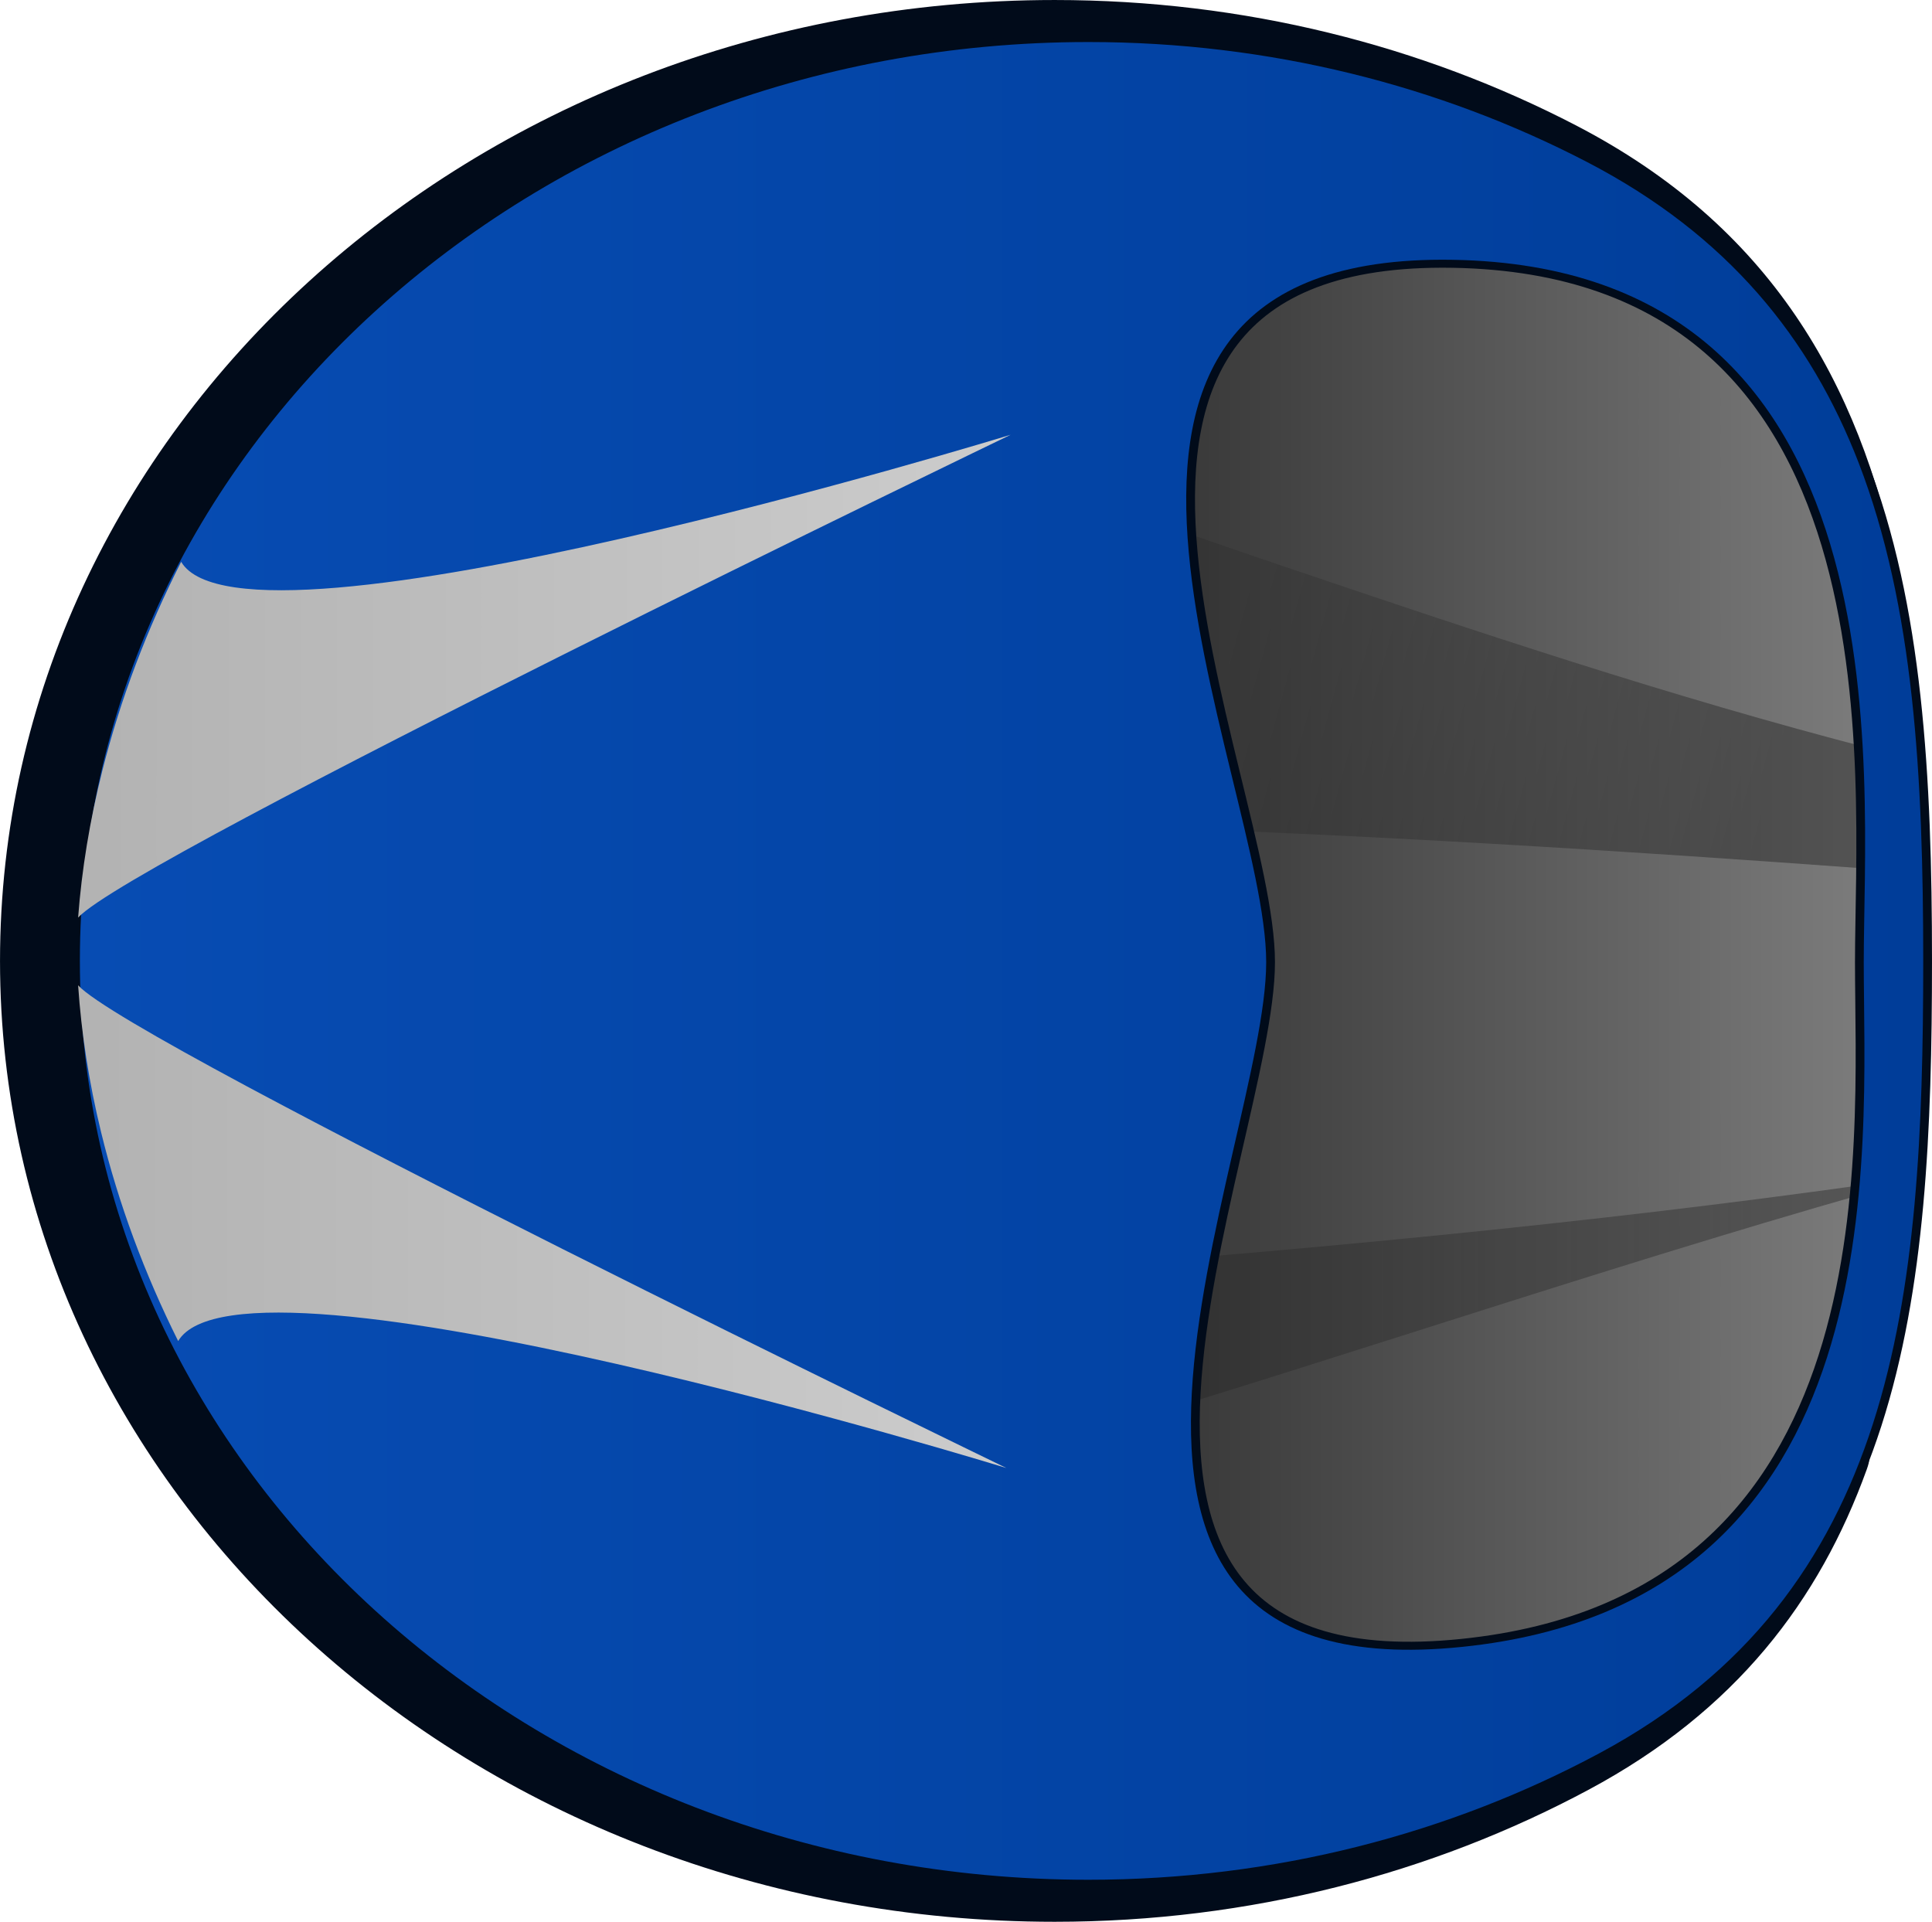
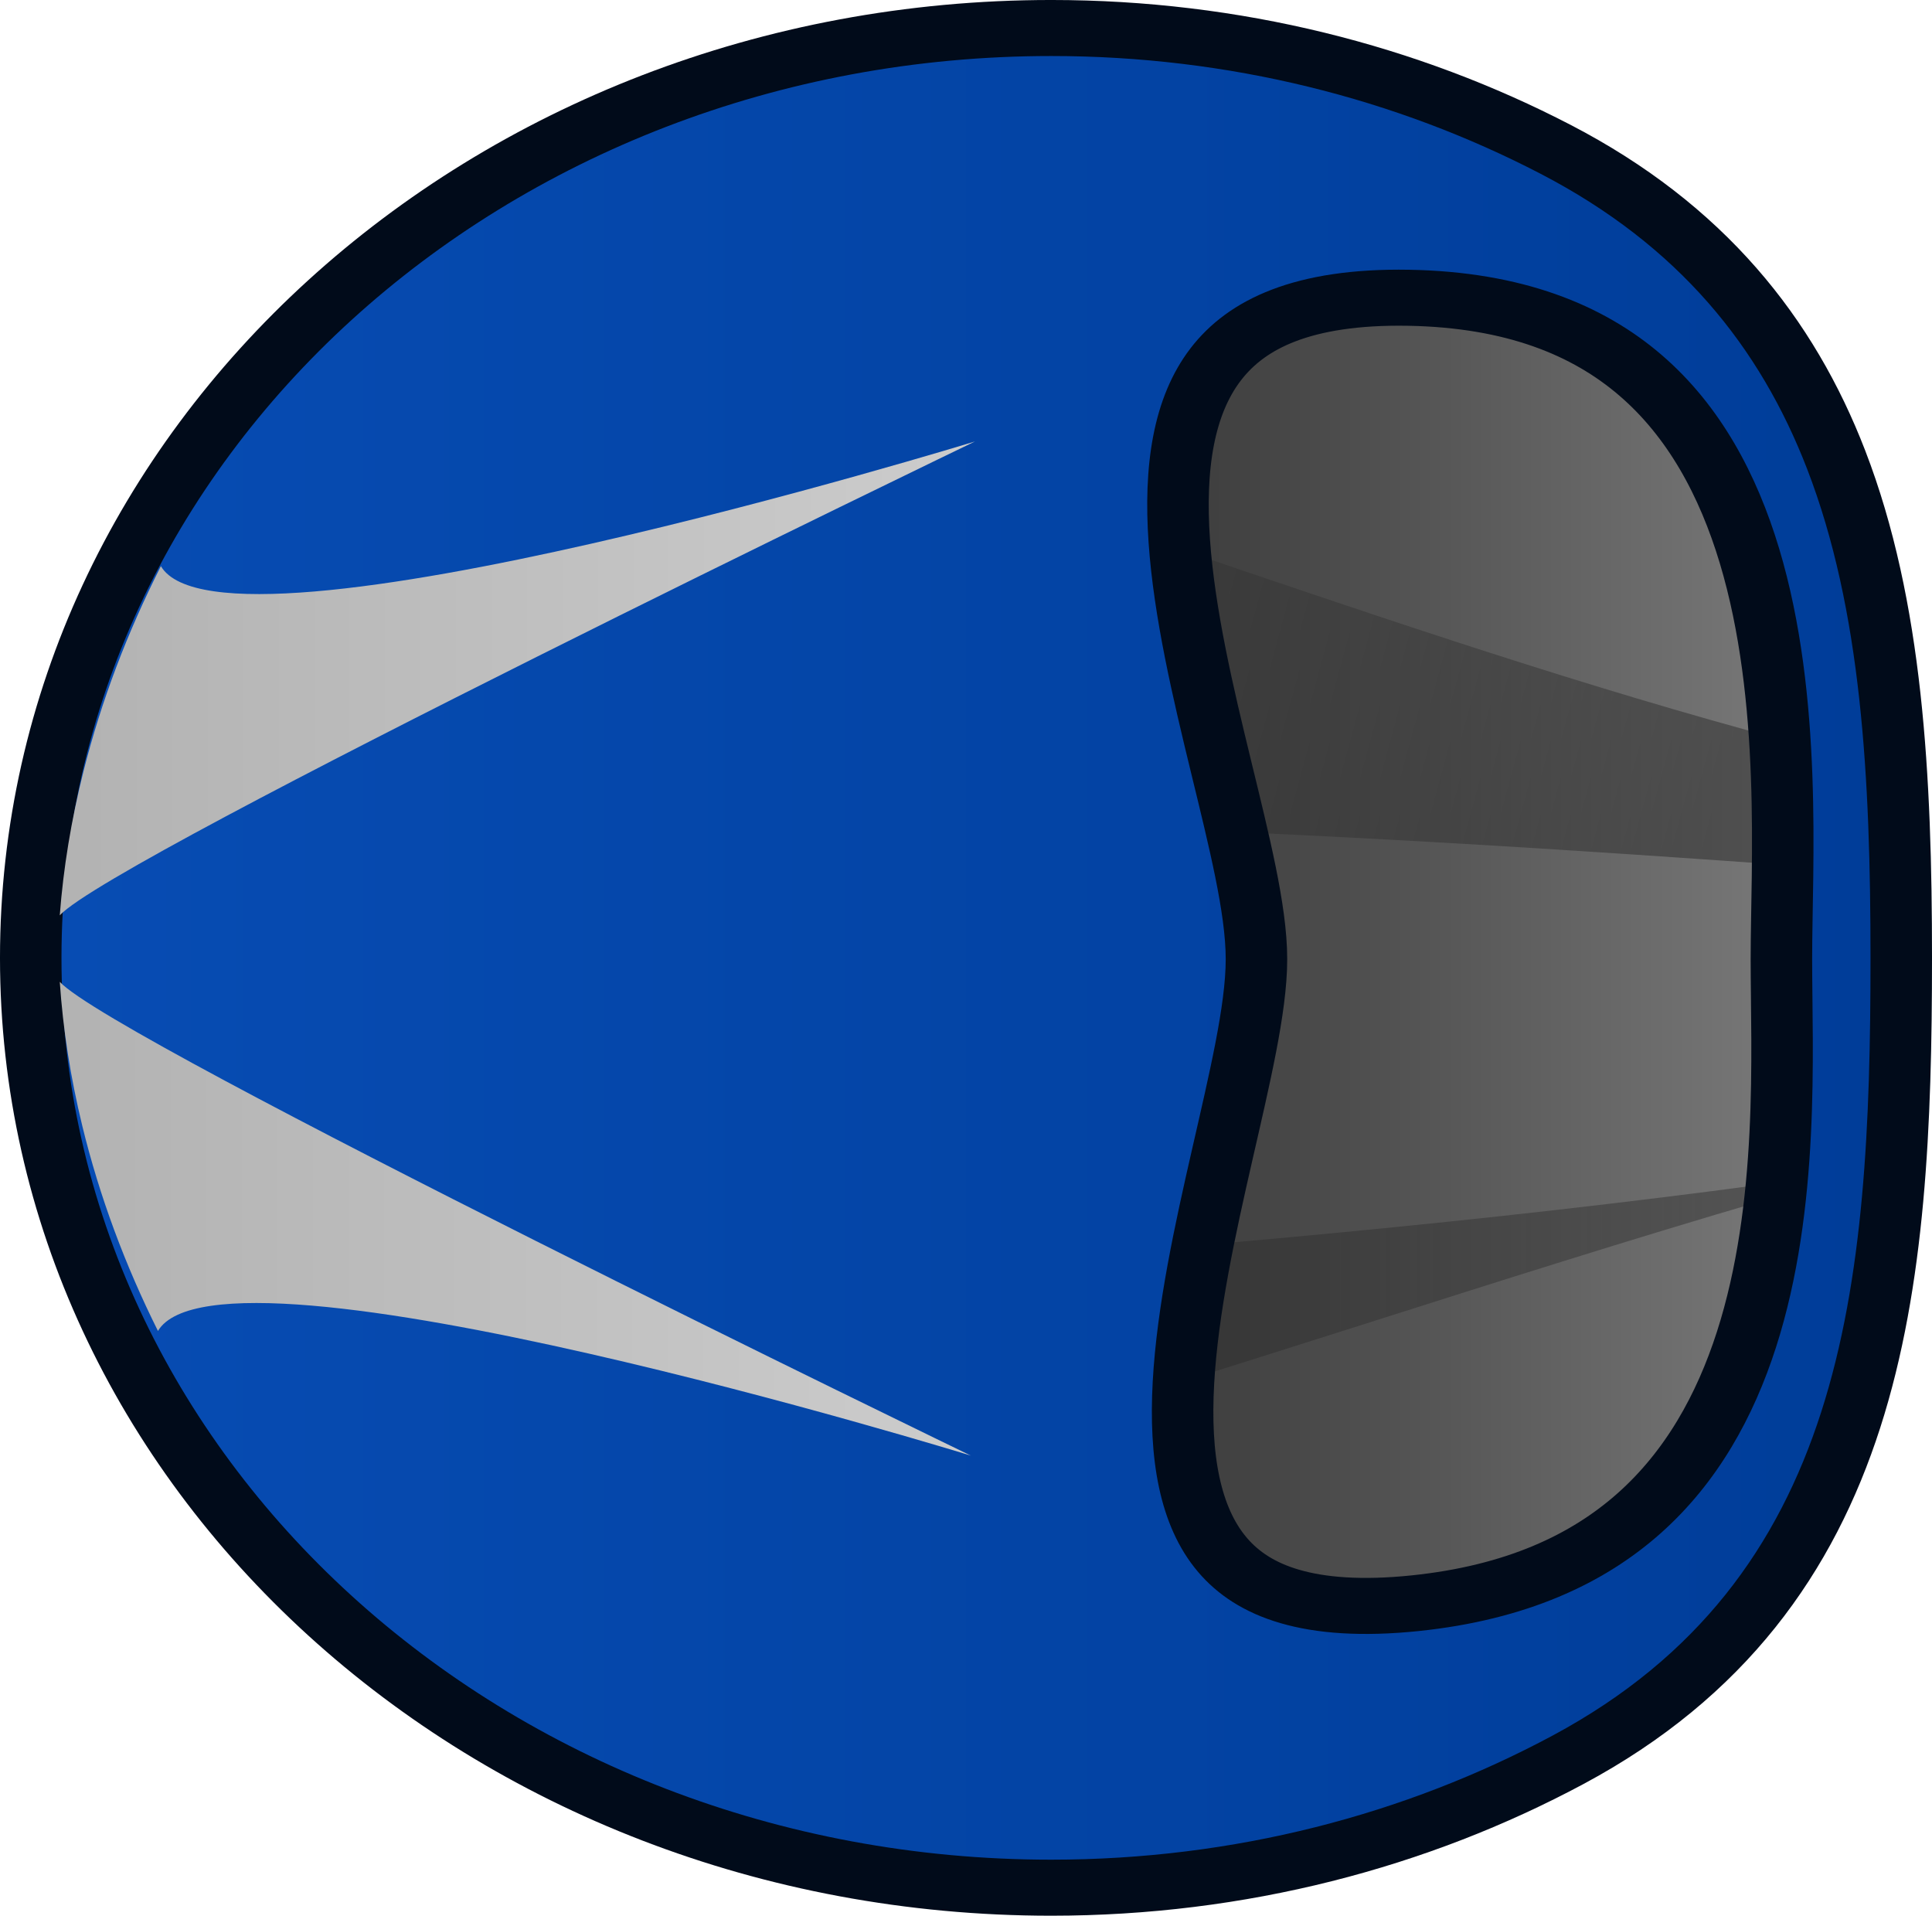
- <svg xmlns="http://www.w3.org/2000/svg" xmlns:xlink="http://www.w3.org/1999/xlink" version="1.1" width="161.533" height="160.676" viewBox="0 0 161.533 160.676" id="svg21" xml:space="preserve">
+ <svg xmlns="http://www.w3.org/2000/svg" xmlns:xlink="http://www.w3.org/1999/xlink" version="1.1" width="164.599" height="163.191" viewBox="0 0 164.599 163.191" id="svg21" xml:space="preserve">
  <defs id="defs12">
    <linearGradient x1="240.325" y1="183.09" x2="240.325" y2="203.09" gradientUnits="userSpaceOnUse" id="color-1">
      <stop offset="0" stop-color="#ffffff" stop-opacity="0.251" id="stop1" />
      <stop offset="1" stop-color="#ffffff" stop-opacity="0.102" id="stop2" />
    </linearGradient>
    <linearGradient x1="240.325" y1="183.09" x2="240.325" y2="203.09" gradientUnits="userSpaceOnUse" id="color-2">
      <stop offset="0" stop-color="#ffffff" stop-opacity="0.251" id="stop3" />
      <stop offset="1" stop-color="#ffffff" stop-opacity="0.102" id="stop4" />
    </linearGradient>
    <linearGradient x1="240.325" y1="183.09" x2="240.325" y2="203.09" gradientUnits="userSpaceOnUse" id="color-3">
      <stop offset="0" stop-color="#000000" stop-opacity="0.8" id="stop5" />
      <stop offset="1" stop-color="#000000" stop-opacity="0.502" id="stop6" />
    </linearGradient>
    <linearGradient x1="240" y1="156.304" x2="240" y2="203.696" gradientUnits="userSpaceOnUse" id="color-4">
      <stop offset="0" stop-color="#074cb3" id="stop7" />
      <stop offset="1" stop-color="#003d99" id="stop8" />
    </linearGradient>
    <linearGradient x1="235.169" y1="156.849" x2="235.169" y2="204.241" gradientUnits="userSpaceOnUse" id="color-5">
      <stop offset="0" stop-color="#b3b3b3" id="stop9" />
      <stop offset="1" stop-color="#e6e6e6" id="stop10" />
    </linearGradient>
    <linearGradient x1="245.366" y1="156.881" x2="245.366" y2="204.273" gradientUnits="userSpaceOnUse" id="color-6">
      <stop offset="0" stop-color="#b3b3b3" id="stop11" />
      <stop offset="1" stop-color="#e6e6e6" id="stop12" />
    </linearGradient>
    <linearGradient x1="240" y1="150.774" x2="240" y2="184.714" gradientUnits="userSpaceOnUse" id="color-7" gradientTransform="matrix(0.8971819,0,0,0.8971819,21.81132,15.39949)">
      <stop offset="0" stop-color="#4d3108" id="stop13" />
      <stop offset="1" stop-color="#331f00" id="stop14" />
    </linearGradient>
    <linearGradient x1="240" y1="150.374" x2="240" y2="186.34" gradientUnits="userSpaceOnUse" id="color-6-0">
      <stop offset="0" stop-color="#261700" id="stop11-9" />
      <stop offset="1" stop-color="#0d0800" id="stop12-4" />
    </linearGradient>
    <linearGradient xlink:href="#linearGradient73" id="linearGradient77" x1="237.269" y1="190.193" x2="233.794" y2="204.184" gradientUnits="userSpaceOnUse" gradientTransform="translate(-4.968596,-3.510656)" />
    <linearGradient id="linearGradient73">
      <stop style="stop-color:#000000;stop-opacity:0.57;" offset="0" id="stop75" />
      <stop style="stop-color:#000000;stop-opacity:0.18;" offset="1" id="stop76" />
    </linearGradient>
    <linearGradient xlink:href="#linearGradient73" id="linearGradient80" x1="167.704" y1="99.752" x2="230.364" y2="99.752" gradientUnits="userSpaceOnUse" gradientTransform="matrix(0,0.3636426,-0.3375155,0,280.768,121.898)" />
  </defs>
-   <g transform="matrix(0,-2.962827,3.252061,0,-501.6324,791.4163)" id="g21">
+   <g transform="matrix(0,-2.962827,3.252061,0,-503.0715,792.674)" id="g21">
    <g stroke-width="0" stroke-miterlimit="10" id="g20">
      <g id="g19">
        <g id="g72" style="display:inline;fill:#6b6b6b;fill-opacity:0.57" transform="matrix(-1,0,0,-1.00227,477.3682,386.9512)">
          <path d="m 232.747,204.118 c -3.205,0.057 -5.923,-0.095 -8.218,-0.419 0.55,-1.403 1.092,-2.809 1.619,-4.221 1.901,-5.095 3.766,-10.15 5.245,-15.353 0.441,-0.004 0.893,-0.006 1.354,-0.007 0.701,-9.7e-4 1.377,0.002 2.03,0.009 -0.528,6.542 -0.983,13.144 -1.211,19.689 -2e-4,0.095 -4.7e-4,0.189 -7.9e-4,0.284 -0.269,0.007 -0.542,0.013 -0.818,0.018 z" fill="url(#color-2)" stroke="#312817" id="path13" style="display:inline;fill:url(#linearGradient77);fill-opacity:0.57;stroke:none;stroke-width:1" />
          <path d="m 243.483,182.884 c 2.183,7.167 4.861,14.228 7.201,21.306 0.022,0.065 0.043,0.131 0.065,0.197 -1.304,0.52 -2.84,0.951 -4.641,1.283 -0.021,-0.251 -0.043,-0.502 -0.064,-0.753 -0.636,-7.401 -1.413,-14.743 -2.59,-22.033 0.01,3.7e-4 0.02,0.001 0.03,0.001 z" fill="url(#color-1)" stroke="#312817" id="path12" style="fill:url(#linearGradient80);stroke:none;stroke-width:1.087" />
        </g>
        <path d="m 260.039,193.09 c 0,5.523 -3.684,9.714 -19.714,10 -15.743,0.281 -19.714,-4.477 -19.714,-10 0,-5.523 -4.895,-9.966 19.714,-10 23.742,-0.033 19.714,4.477 19.714,10 z" fill="url(#color-3)" stroke="#312817" id="path14" style="display:inline;fill:url(#color-3)" />
        <g stroke="#000000" id="g18">
-           <path d="m 212.885,181.366 c 0,-14.975 12.14,-27.115 27.115,-27.115 14.975,0 27.115,12.14 27.115,27.115 0,4.876 -1.287,9.452 -3.54,13.406 -2.85,5.002 -7.246,7.266 -12.538,8.27 -3.372,0.64 36.162,-13.862 -10.18,-24.088 -0.154,-0.034 -0.886,-0.118 -1.041,-0.105 -41.759,3.45 -10.017,24.76 -14.163,23.396 -3.708,-1.22 -6.816,-3.371 -9.037,-7.144 -2.371,-4.028 -3.731,-8.723 -3.731,-13.735 z" fill="#010b1a" id="path15" />
-           <path d="m 214.071,182.233 c 0,-14.32 11.609,-25.929 25.929,-25.929 14.32,0 25.929,11.609 25.929,25.929 0,4.663 -1.231,9.039 -3.385,12.819 -2.069,3.63 -4.989,5.752 -8.489,6.984 -4.049,1.425 -8.875,1.66 -14.055,1.66 -9.527,0 -17.854,-0.672 -22.361,-8.329 -2.267,-3.852 -3.568,-8.341 -3.568,-13.135 z m 25.893,19.934 c 5.281,0 19.596,1.214 19.82,-10.562 0.224,-11.79 -14.539,-4.801 -19.82,-4.801 -5.281,0 -20.665,-6.783 -19.32,5.051 1.276,11.224 14.039,10.312 19.32,10.312 z" fill="url(#color-4)" id="path16" style="fill:url(#color-4);stroke:#010b1a;stroke-width:0.451;stroke-dasharray:none;stroke-opacity:1;paint-order:markers stroke fill" />
+           <path d="m 214.071,182.233 c 0,-14.32 11.609,-25.929 25.929,-25.929 14.32,0 25.929,11.609 25.929,25.929 0,4.663 -1.231,9.039 -3.385,12.819 -2.069,3.63 -4.989,5.752 -8.489,6.984 -4.049,1.425 -8.875,1.66 -14.055,1.66 -9.527,0 -17.854,-0.672 -22.361,-8.329 -2.267,-3.852 -3.568,-8.341 -3.568,-13.135 z m 25.893,19.934 c 5.281,0 19.596,1.214 19.82,-10.562 0.224,-11.79 -14.539,-4.801 -19.82,-4.801 -5.281,0 -20.665,-6.783 -19.32,5.051 1.276,11.224 14.039,10.312 19.32,10.312 z" fill="url(#color-4)" id="path16" style="fill:url(#color-4);stroke:#010b1a;stroke-width:3.222;stroke-dasharray:none;stroke-opacity:1;paint-order:markers stroke fill" />
          <path d="m 225.688,180.13 c 0,0 6.639,-19.634 3.585,-21.299 1.894,-0.861 3.868,-1.532 5.896,-1.982 1.41,-0.313 2.794,-0.507 4.142,-0.59 -1.682,1.394 -13.624,23.871 -13.624,23.871 z" fill="url(#color-5)" id="path17" style="fill:url(#color-5)" />
          <path d="m 241.224,156.259 c 1.349,0.093 2.733,0.298 4.142,0.622 2.028,0.466 4.002,1.152 5.896,2.027 -3.054,1.642 3.585,21.327 3.585,21.327 0,0 -11.942,-22.569 -13.624,-23.976 z" fill="url(#color-6)" id="path18" style="fill:url(#color-6)" />
        </g>
      </g>
    </g>
  </g>
</svg>
